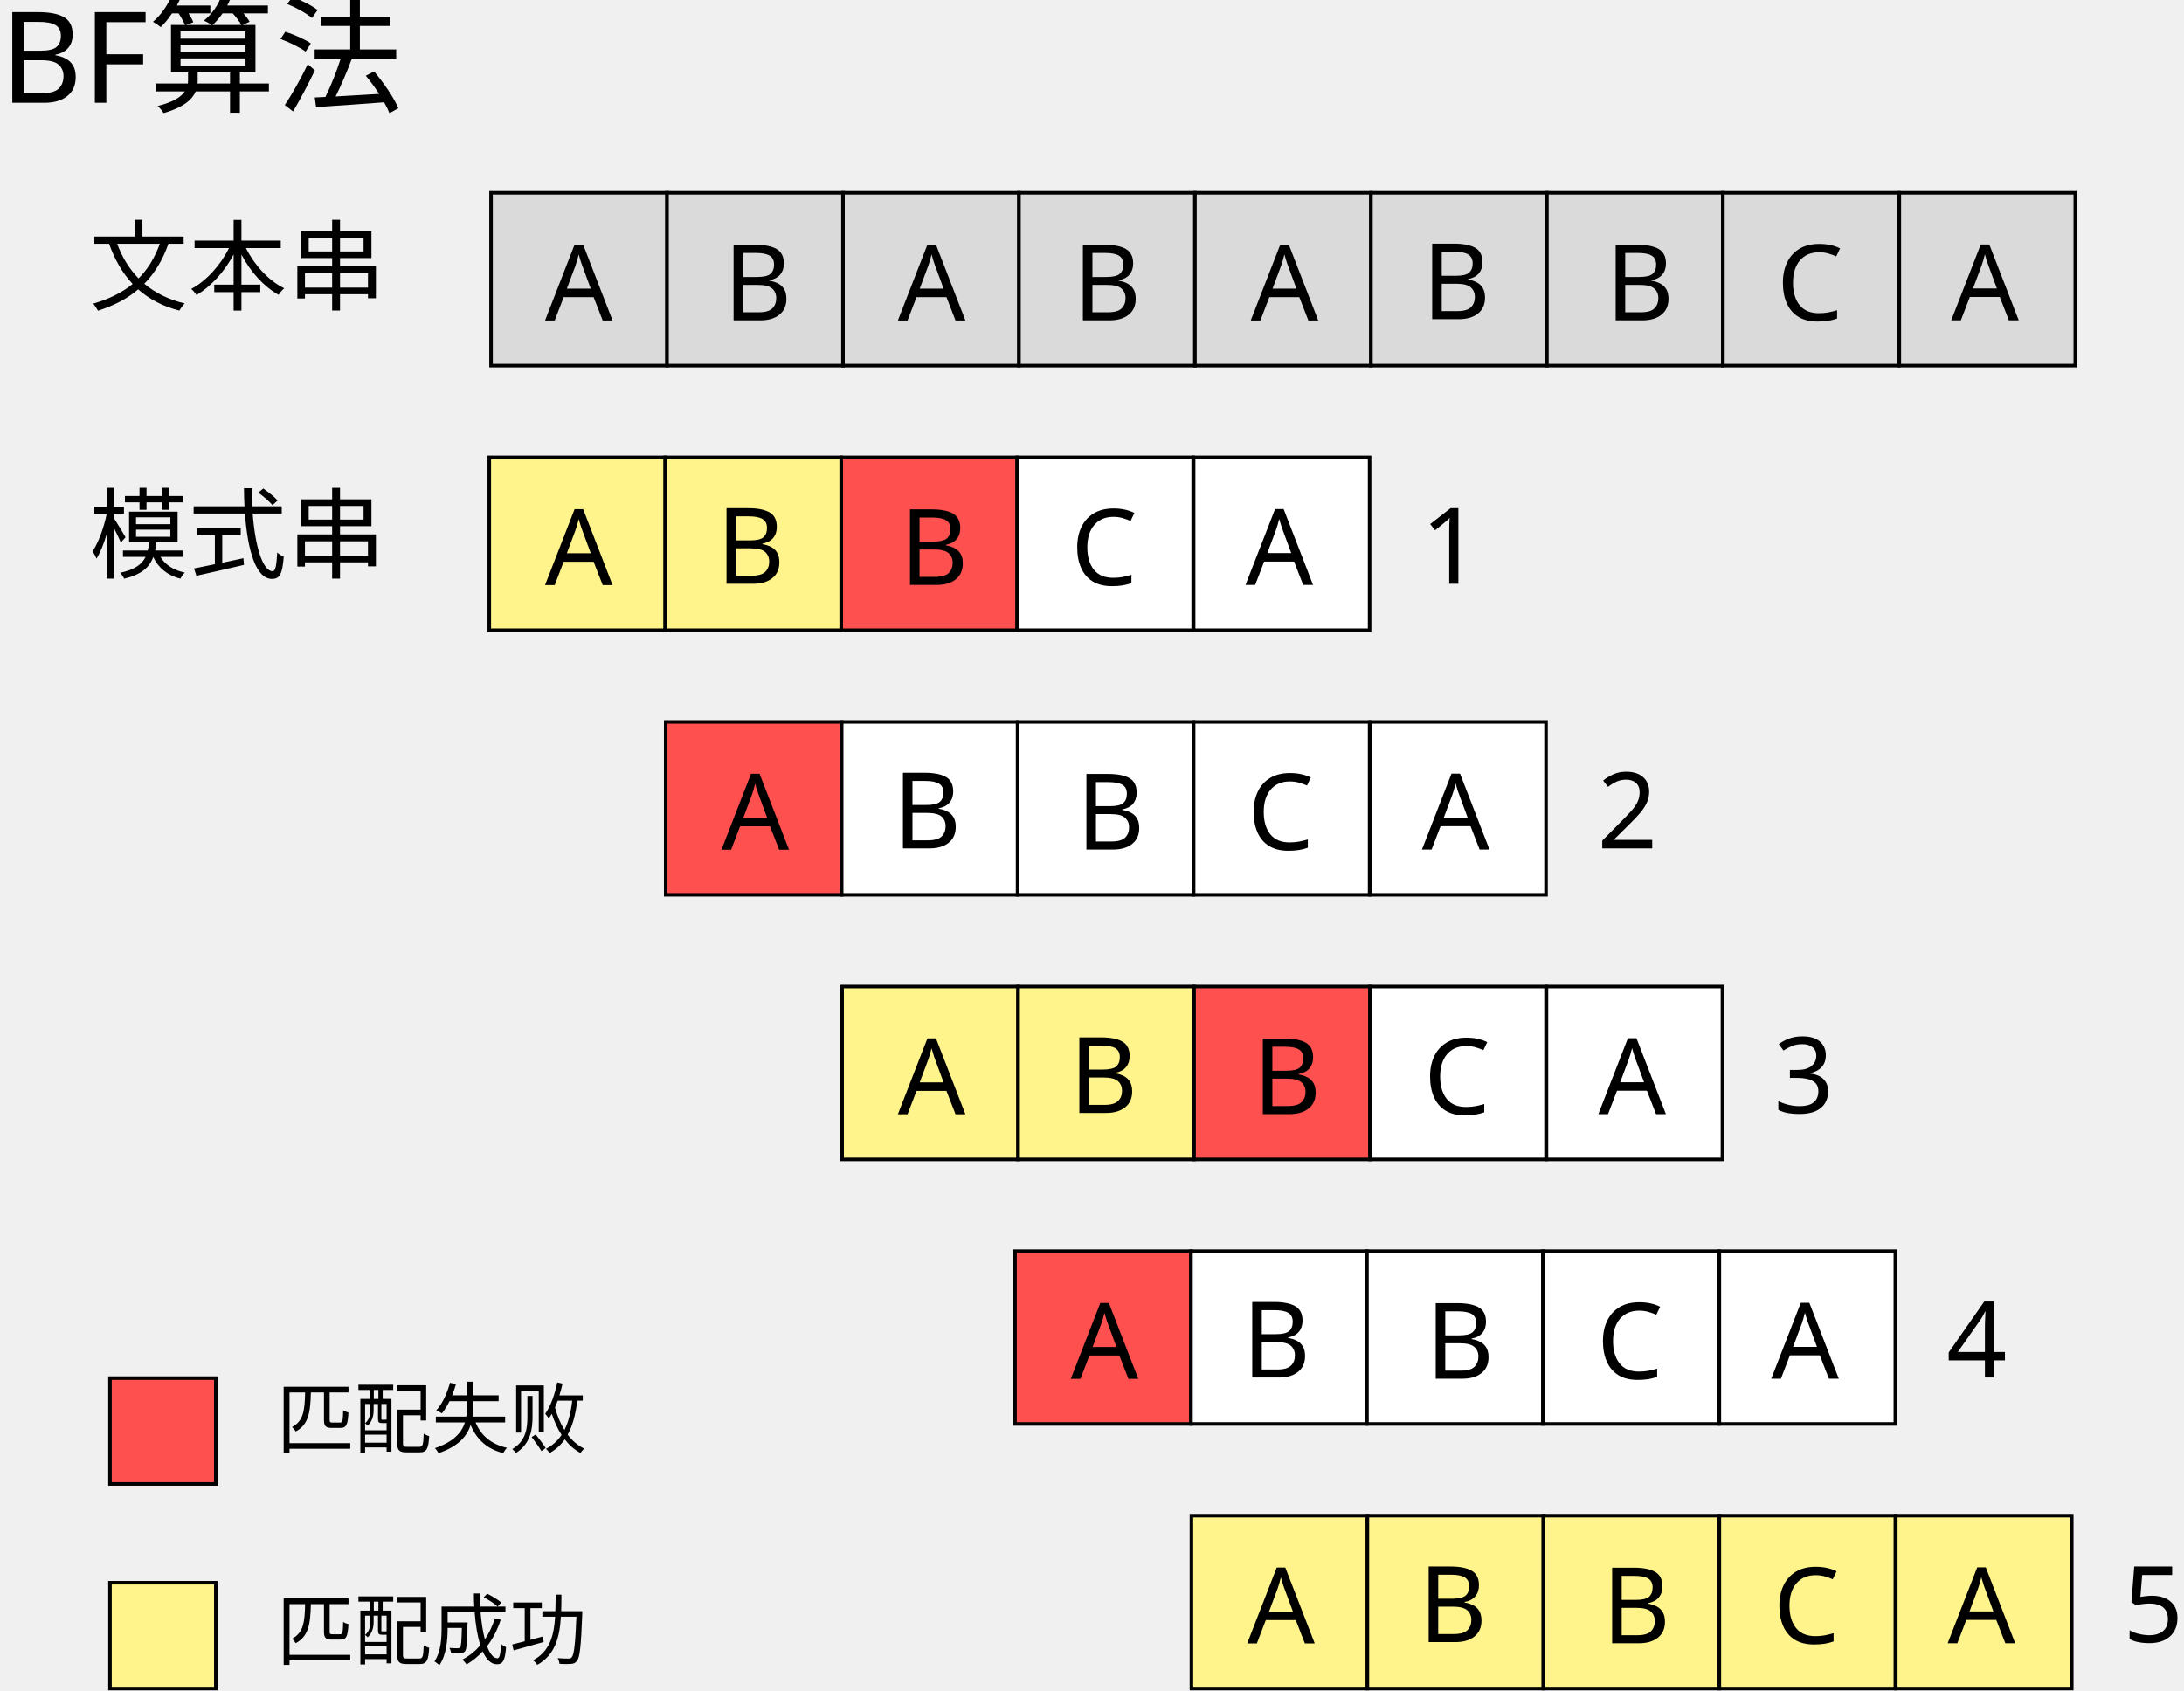
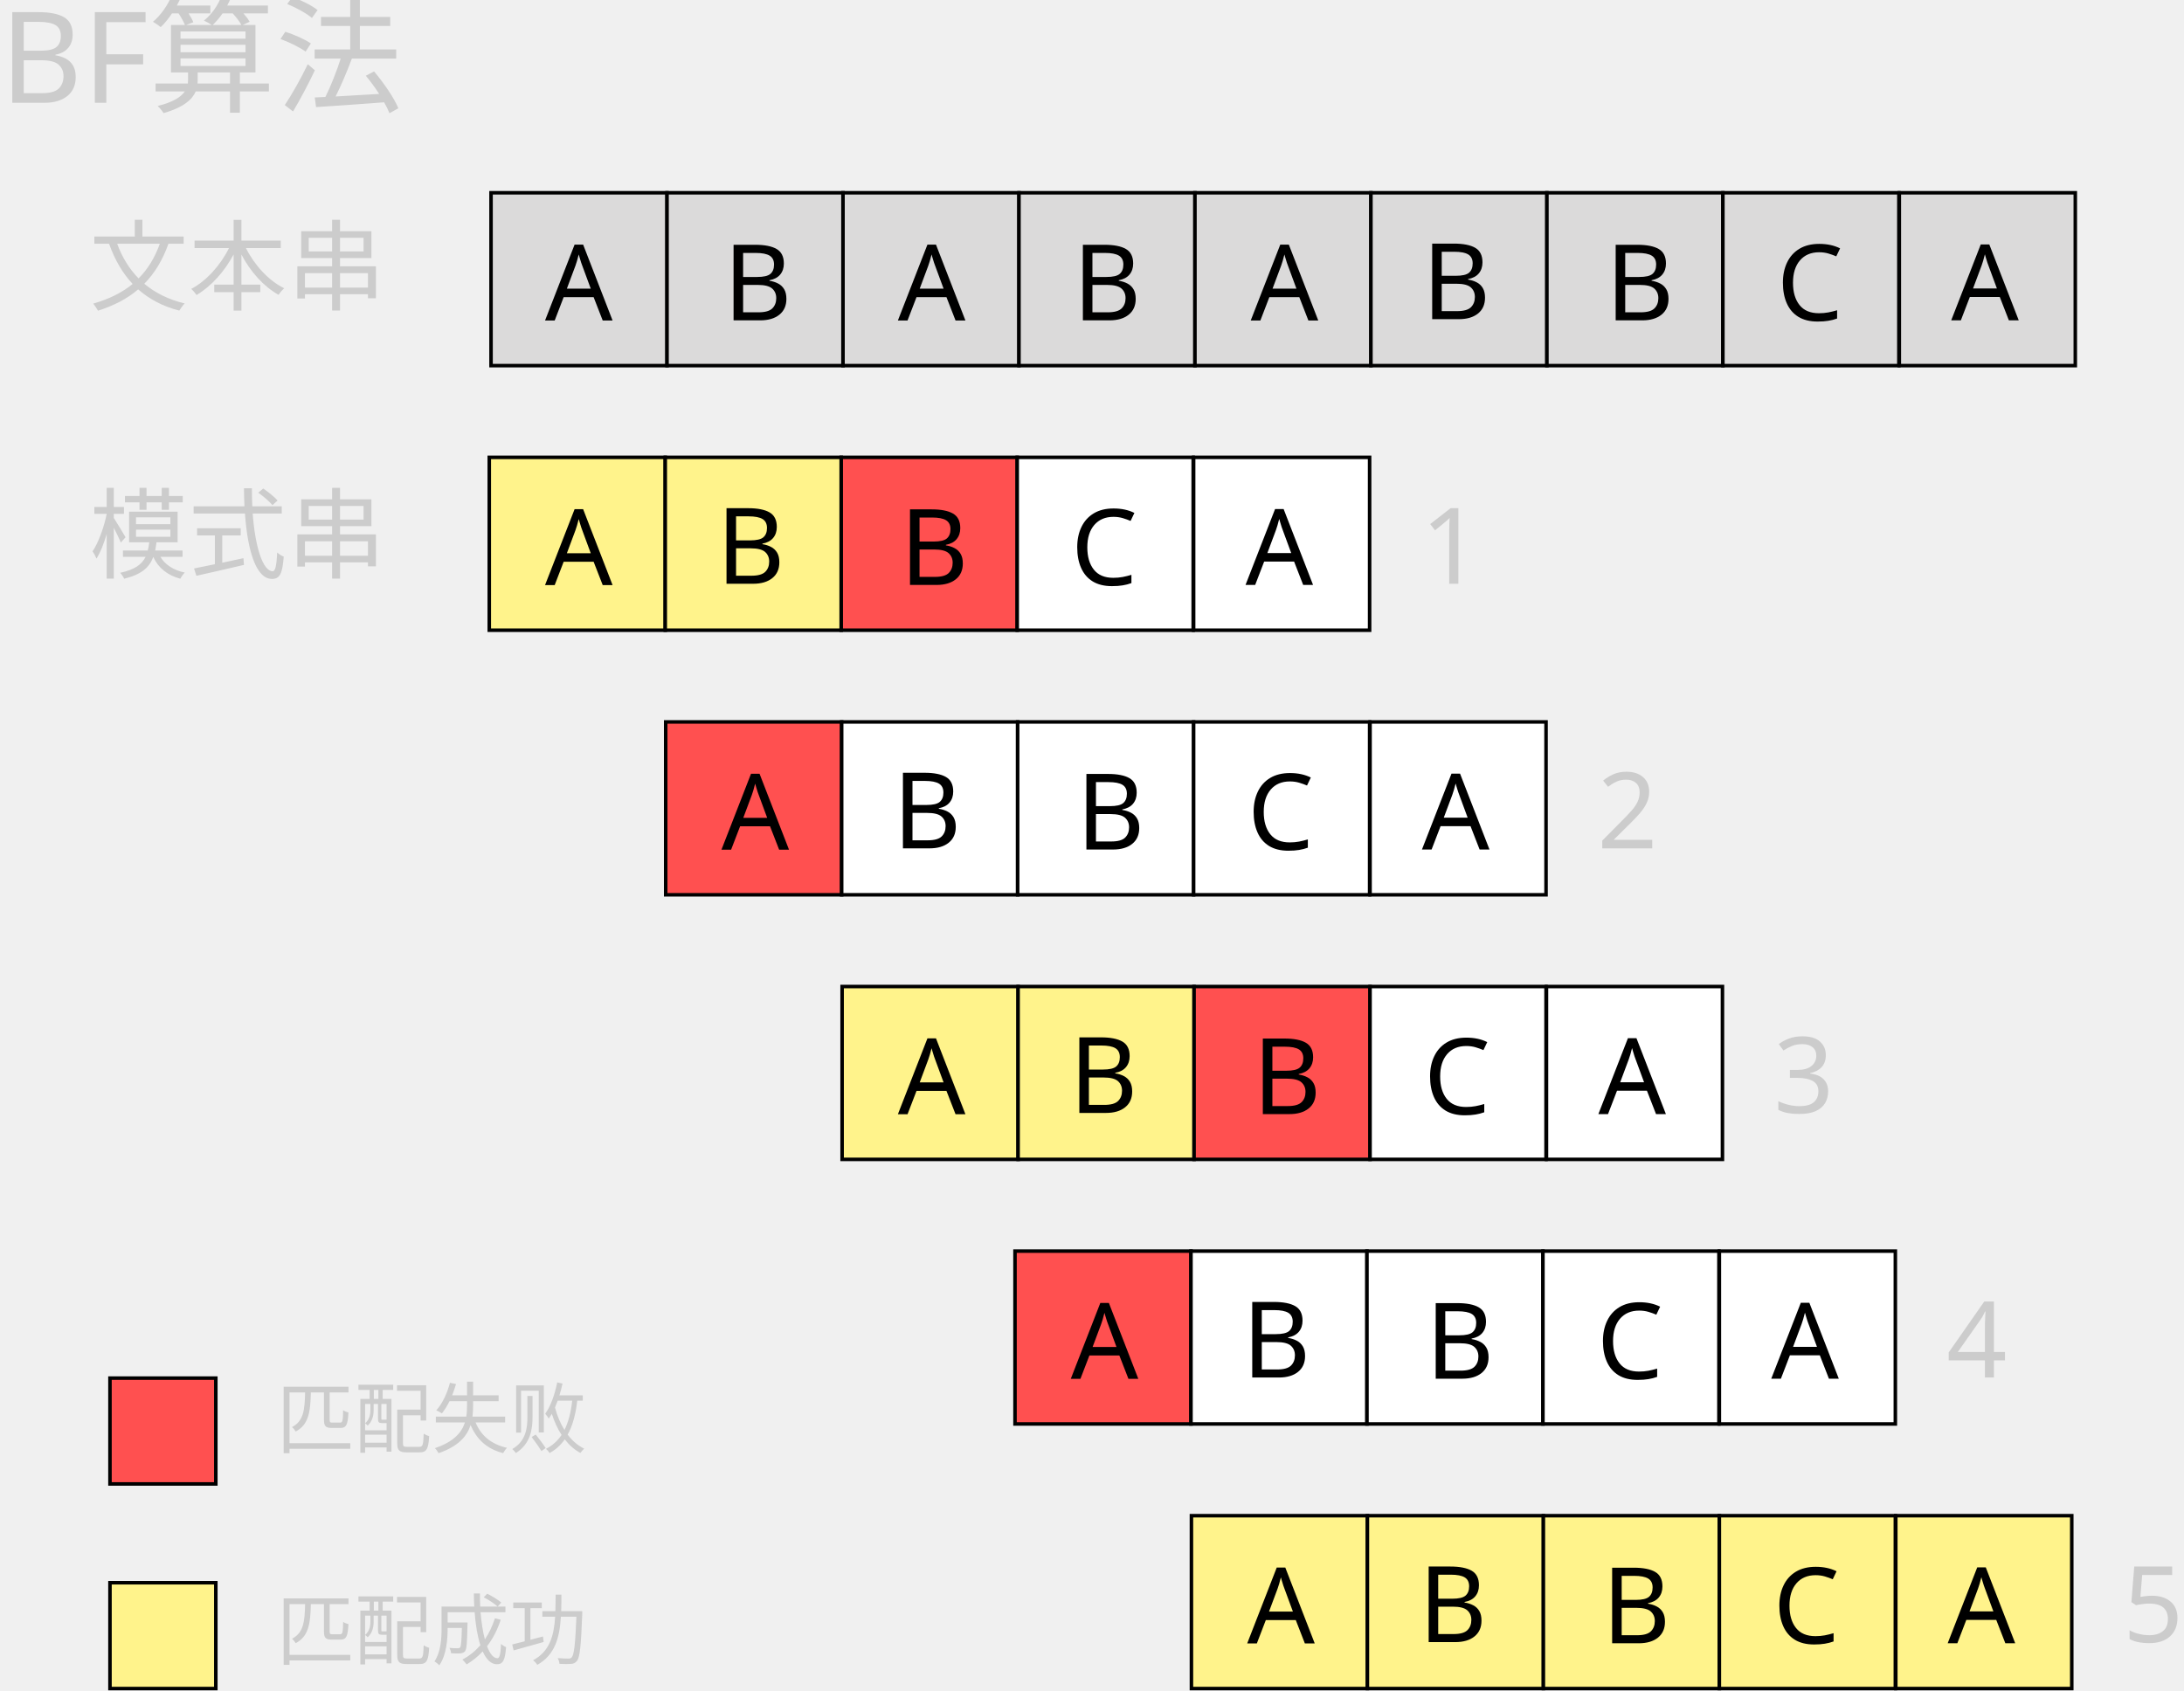
<svg xmlns="http://www.w3.org/2000/svg" version="1.1" id="图层_1" x="0px" y="0px" viewBox="0 0 618.977 479.142" style="enable-background:new 0 0 618.977 479.142;" xml:space="preserve">
  <style type="text/css">
	.st0{fill:#DBDADA;stroke:#000000;stroke-miterlimit:10;}
	.st1{font-family:'ArialMT';}
	.st2{font-size:30px;}
- 	.st3{font-family:'DengXian-Bold';}
- 	.st4{font-size:28px;}
- 	.st5{fill:#FFF38B;stroke:#000000;stroke-miterlimit:10;}
- 	.st6{fill:#FF5050;stroke:#000000;stroke-miterlimit:10;}
- 	.st7{font-size:22px;}
- 	.st8{font-size:36px;}
- 	.st9{fill:#FFFFFF;stroke:#000000;stroke-miterlimit:10;}
- 	.st10{font-family:'Arial-BoldItalicMT';}
+ 	.st3{fill:#CCCCCC;}
+ 	.st4{font-family:'DengXian-Bold';}
+ 	.st5{font-size:28px;}
+ 	.st6{fill:#FFF38B;stroke:#000000;stroke-miterlimit:10;}
+ 	.st7{fill:#FF5050;stroke:#000000;stroke-miterlimit:10;}
+ 	.st8{font-size:22px;}
+ 	.st9{font-size:36px;}
+ 	.st10{fill:#FFFFFF;stroke:#000000;stroke-miterlimit:10;}
+ 	.st11{font-family:'Arial-BoldItalicMT';}
</style>
  <rect x="139.167" y="54.642" class="st0" width="49.875" height="49" />
  <rect x="189.042" y="54.642" class="st0" width="49.875" height="49" />
  <rect x="238.917" y="54.642" class="st0" width="49.875" height="49" />
  <rect x="288.792" y="54.642" class="st0" width="49.875" height="49" />
  <rect x="338.667" y="54.642" class="st0" width="49.875" height="49" />
  <rect x="388.542" y="54.642" class="st0" width="49.875" height="49" />
  <rect x="438.417" y="54.642" class="st0" width="49.875" height="49" />
  <rect x="488.292" y="54.642" class="st0" width="49.875" height="49" />
  <text transform="matrix(1 0 0 1 154.4731 90.8511)" class="st1 st2">A</text>
  <text transform="matrix(1 0 0 1 254.4731 90.8511)" class="st1 st2">A</text>
  <text transform="matrix(1 0 0 1 205 90.8081)" class="st1 st2">B</text>
  <text transform="matrix(1 0 0 1 354.4731 90.8511)" class="st1 st2">A</text>
  <text transform="matrix(1 0 0 1 304 90.8081)" class="st1 st2">B</text>
  <text transform="matrix(1 0 0 1 403 90.4751)" class="st1 st2">B</text>
  <rect x="538.292" y="54.642" class="st0" width="49.875" height="49" />
  <text transform="matrix(1 0 0 1 455 90.8081)" class="st1 st2">B</text>
  <text transform="matrix(1 0 0 1 503.4731 90.8511)" class="st1 st2">C</text>
  <text transform="matrix(1 0 0 1 553 90.8081)" class="st1 st2">A</text>
-   <text transform="matrix(1 0 0 1 25.333 85.8081)" class="st3 st4">文本串</text>
-   <text transform="matrix(1 0 0 1 25.333 161.8081)" class="st3 st4">模式串</text>
-   <rect x="31.167" y="448.642" class="st5" width="30" height="30" />
-   <rect x="31.167" y="390.642" class="st6" width="30" height="30" />
-   <text transform="matrix(1 0 0 1 78.333 410.1416)" class="st3 st7">匹配失败</text>
-   <text transform="matrix(1 0 0 1 78.333 470.1416)" class="st3 st7">匹配成功</text>
-   <text transform="matrix(1 0 0 1 0 29.1416)" class="st3 st8">BF算法</text>
-   <rect x="138.667" y="129.642" class="st5" width="49.875" height="49" />
-   <rect x="188.542" y="129.642" class="st5" width="49.875" height="49" />
-   <rect x="238.417" y="129.642" class="st6" width="49.875" height="49" />
-   <rect x="288.292" y="129.642" class="st9" width="49.875" height="49" />
+   <text transform="matrix(1 0 0 1 25.333 85.8081)" class="st3 st4 st5">文本串</text>
+   <text transform="matrix(1 0 0 1 25.333 161.8081)" class="st3 st4 st5">模式串</text>
+   <rect x="31.167" y="448.642" class="st6" width="30" height="30" />
+   <rect x="31.167" y="390.642" class="st7" width="30" height="30" />
+   <text transform="matrix(1 0 0 1 78.333 410.1416)" class="st3 st4 st8">匹配失败</text>
+   <text transform="matrix(1 0 0 1 78.333 470.1416)" class="st3 st4 st8">匹配成功</text>
+   <text transform="matrix(1 0 0 1 0 29.1416)" class="st3 st4 st9">BF算法</text>
+   <rect x="138.667" y="129.642" class="st6" width="49.875" height="49" />
+   <rect x="188.542" y="129.642" class="st6" width="49.875" height="49" />
+   <rect x="238.417" y="129.642" class="st7" width="49.875" height="49" />
+   <rect x="288.292" y="129.642" class="st10" width="49.875" height="49" />
  <text transform="matrix(1 0 0 1 154.4731 165.8511)" class="st1 st2">A</text>
  <text transform="matrix(1 0 0 1 203 165.4751)" class="st1 st2">B</text>
-   <rect x="338.292" y="129.642" class="st9" width="49.875" height="49" />
+   <rect x="338.292" y="129.642" class="st10" width="49.875" height="49" />
  <text transform="matrix(1 0 0 1 255 165.8081)" class="st1 st2">B</text>
  <text transform="matrix(1 0 0 1 303.4731 165.8511)" class="st1 st2">C</text>
  <text transform="matrix(1 0 0 1 353 165.8081)" class="st1 st2">A</text>
-   <text transform="matrix(1 0 0 1 402.6665 165.4751)" class="st10 st2">1</text>
-   <rect x="188.667" y="204.642" class="st6" width="49.875" height="49" />
-   <rect x="238.542" y="204.642" class="st9" width="49.875" height="49" />
-   <rect x="288.417" y="204.642" class="st9" width="49.875" height="49" />
-   <rect x="338.292" y="204.642" class="st9" width="49.875" height="49" />
+   <text transform="matrix(1 0 0 1 402.6665 165.4751)" class="st3 st11 st2">1</text>
+   <rect x="188.667" y="204.642" class="st7" width="49.875" height="49" />
+   <rect x="238.542" y="204.642" class="st10" width="49.875" height="49" />
+   <rect x="288.417" y="204.642" class="st10" width="49.875" height="49" />
+   <rect x="338.292" y="204.642" class="st10" width="49.875" height="49" />
  <text transform="matrix(1 0 0 1 204.4731 240.8511)" class="st1 st2">A</text>
  <text transform="matrix(1 0 0 1 253 240.4751)" class="st1 st2">B</text>
-   <rect x="388.292" y="204.642" class="st9" width="49.875" height="49" />
+   <rect x="388.292" y="204.642" class="st10" width="49.875" height="49" />
  <text transform="matrix(1 0 0 1 305 240.8081)" class="st1 st2">B</text>
  <text transform="matrix(1 0 0 1 353.4731 240.8511)" class="st1 st2">C</text>
  <text transform="matrix(1 0 0 1 403 240.8081)" class="st1 st2">A</text>
-   <text transform="matrix(1 0 0 1 452.6665 240.4751)" class="st10 st2">2</text>
-   <rect x="238.667" y="279.642" class="st5" width="49.875" height="49" />
-   <rect x="288.542" y="279.642" class="st5" width="49.875" height="49" />
-   <rect x="338.417" y="279.642" class="st6" width="49.875" height="49" />
-   <rect x="388.292" y="279.642" class="st9" width="49.875" height="49" />
+   <text transform="matrix(1 0 0 1 452.6665 240.4751)" class="st3 st11 st2">2</text>
+   <rect x="238.667" y="279.642" class="st6" width="49.875" height="49" />
+   <rect x="288.542" y="279.642" class="st6" width="49.875" height="49" />
+   <rect x="338.417" y="279.642" class="st7" width="49.875" height="49" />
+   <rect x="388.292" y="279.642" class="st10" width="49.875" height="49" />
  <text transform="matrix(1 0 0 1 254.4731 315.8511)" class="st1 st2">A</text>
  <text transform="matrix(1 0 0 1 303 315.4751)" class="st1 st2">B</text>
-   <rect x="438.292" y="279.642" class="st9" width="49.875" height="49" />
+   <rect x="438.292" y="279.642" class="st10" width="49.875" height="49" />
  <text transform="matrix(1 0 0 1 355 315.8081)" class="st1 st2">B</text>
  <text transform="matrix(1 0 0 1 403.4731 315.8511)" class="st1 st2">C</text>
  <text transform="matrix(1 0 0 1 453 315.8081)" class="st1 st2">A</text>
-   <text transform="matrix(1 0 0 1 502.6665 315.4751)" class="st10 st2">3</text>
-   <rect x="287.667" y="354.642" class="st6" width="49.875" height="49" />
-   <rect x="337.542" y="354.642" class="st9" width="49.875" height="49" />
-   <rect x="387.417" y="354.642" class="st9" width="49.875" height="49" />
-   <rect x="437.292" y="354.642" class="st9" width="49.875" height="49" />
+   <text transform="matrix(1 0 0 1 502.6665 315.4751)" class="st3 st11 st2">3</text>
+   <rect x="287.667" y="354.642" class="st7" width="49.875" height="49" />
+   <rect x="337.542" y="354.642" class="st10" width="49.875" height="49" />
+   <rect x="387.417" y="354.642" class="st10" width="49.875" height="49" />
+   <rect x="437.292" y="354.642" class="st10" width="49.875" height="49" />
  <text transform="matrix(1 0 0 1 303.4731 390.8511)" class="st1 st2">A</text>
  <text transform="matrix(1 0 0 1 352 390.4751)" class="st1 st2">B</text>
-   <rect x="487.292" y="354.642" class="st9" width="49.875" height="49" />
+   <rect x="487.292" y="354.642" class="st10" width="49.875" height="49" />
  <text transform="matrix(1 0 0 1 404 390.8081)" class="st1 st2">B</text>
  <text transform="matrix(1 0 0 1 452.4731 390.8511)" class="st1 st2">C</text>
  <text transform="matrix(1 0 0 1 502 390.8081)" class="st1 st2">A</text>
-   <text transform="matrix(1 0 0 1 551.6665 390.4751)" class="st10 st2">4</text>
-   <rect x="337.667" y="429.642" class="st5" width="49.875" height="49" />
-   <rect x="387.542" y="429.642" class="st5" width="49.875" height="49" />
-   <rect x="437.417" y="429.642" class="st5" width="49.875" height="49" />
-   <rect x="487.292" y="429.642" class="st5" width="49.875" height="49" />
+   <text transform="matrix(1 0 0 1 551.6665 390.4751)" class="st3 st11 st2">4</text>
+   <rect x="337.667" y="429.642" class="st6" width="49.875" height="49" />
+   <rect x="387.542" y="429.642" class="st6" width="49.875" height="49" />
+   <rect x="437.417" y="429.642" class="st6" width="49.875" height="49" />
+   <rect x="487.292" y="429.642" class="st6" width="49.875" height="49" />
  <text transform="matrix(1 0 0 1 353.4731 465.8511)" class="st1 st2">A</text>
  <text transform="matrix(1 0 0 1 402 465.4751)" class="st1 st2">B</text>
-   <rect x="537.292" y="429.642" class="st5" width="49.875" height="49" />
+   <rect x="537.292" y="429.642" class="st6" width="49.875" height="49" />
  <text transform="matrix(1 0 0 1 454 465.8081)" class="st1 st2">B</text>
  <text transform="matrix(1 0 0 1 502.4731 465.8511)" class="st1 st2">C</text>
  <text transform="matrix(1 0 0 1 552 465.8081)" class="st1 st2">A</text>
-   <text transform="matrix(1 0 0 1 601.6665 465.4751)" class="st10 st2">5</text>
+   <text transform="matrix(1 0 0 1 601.6665 465.4751)" class="st3 st11 st2">5</text>
</svg>
